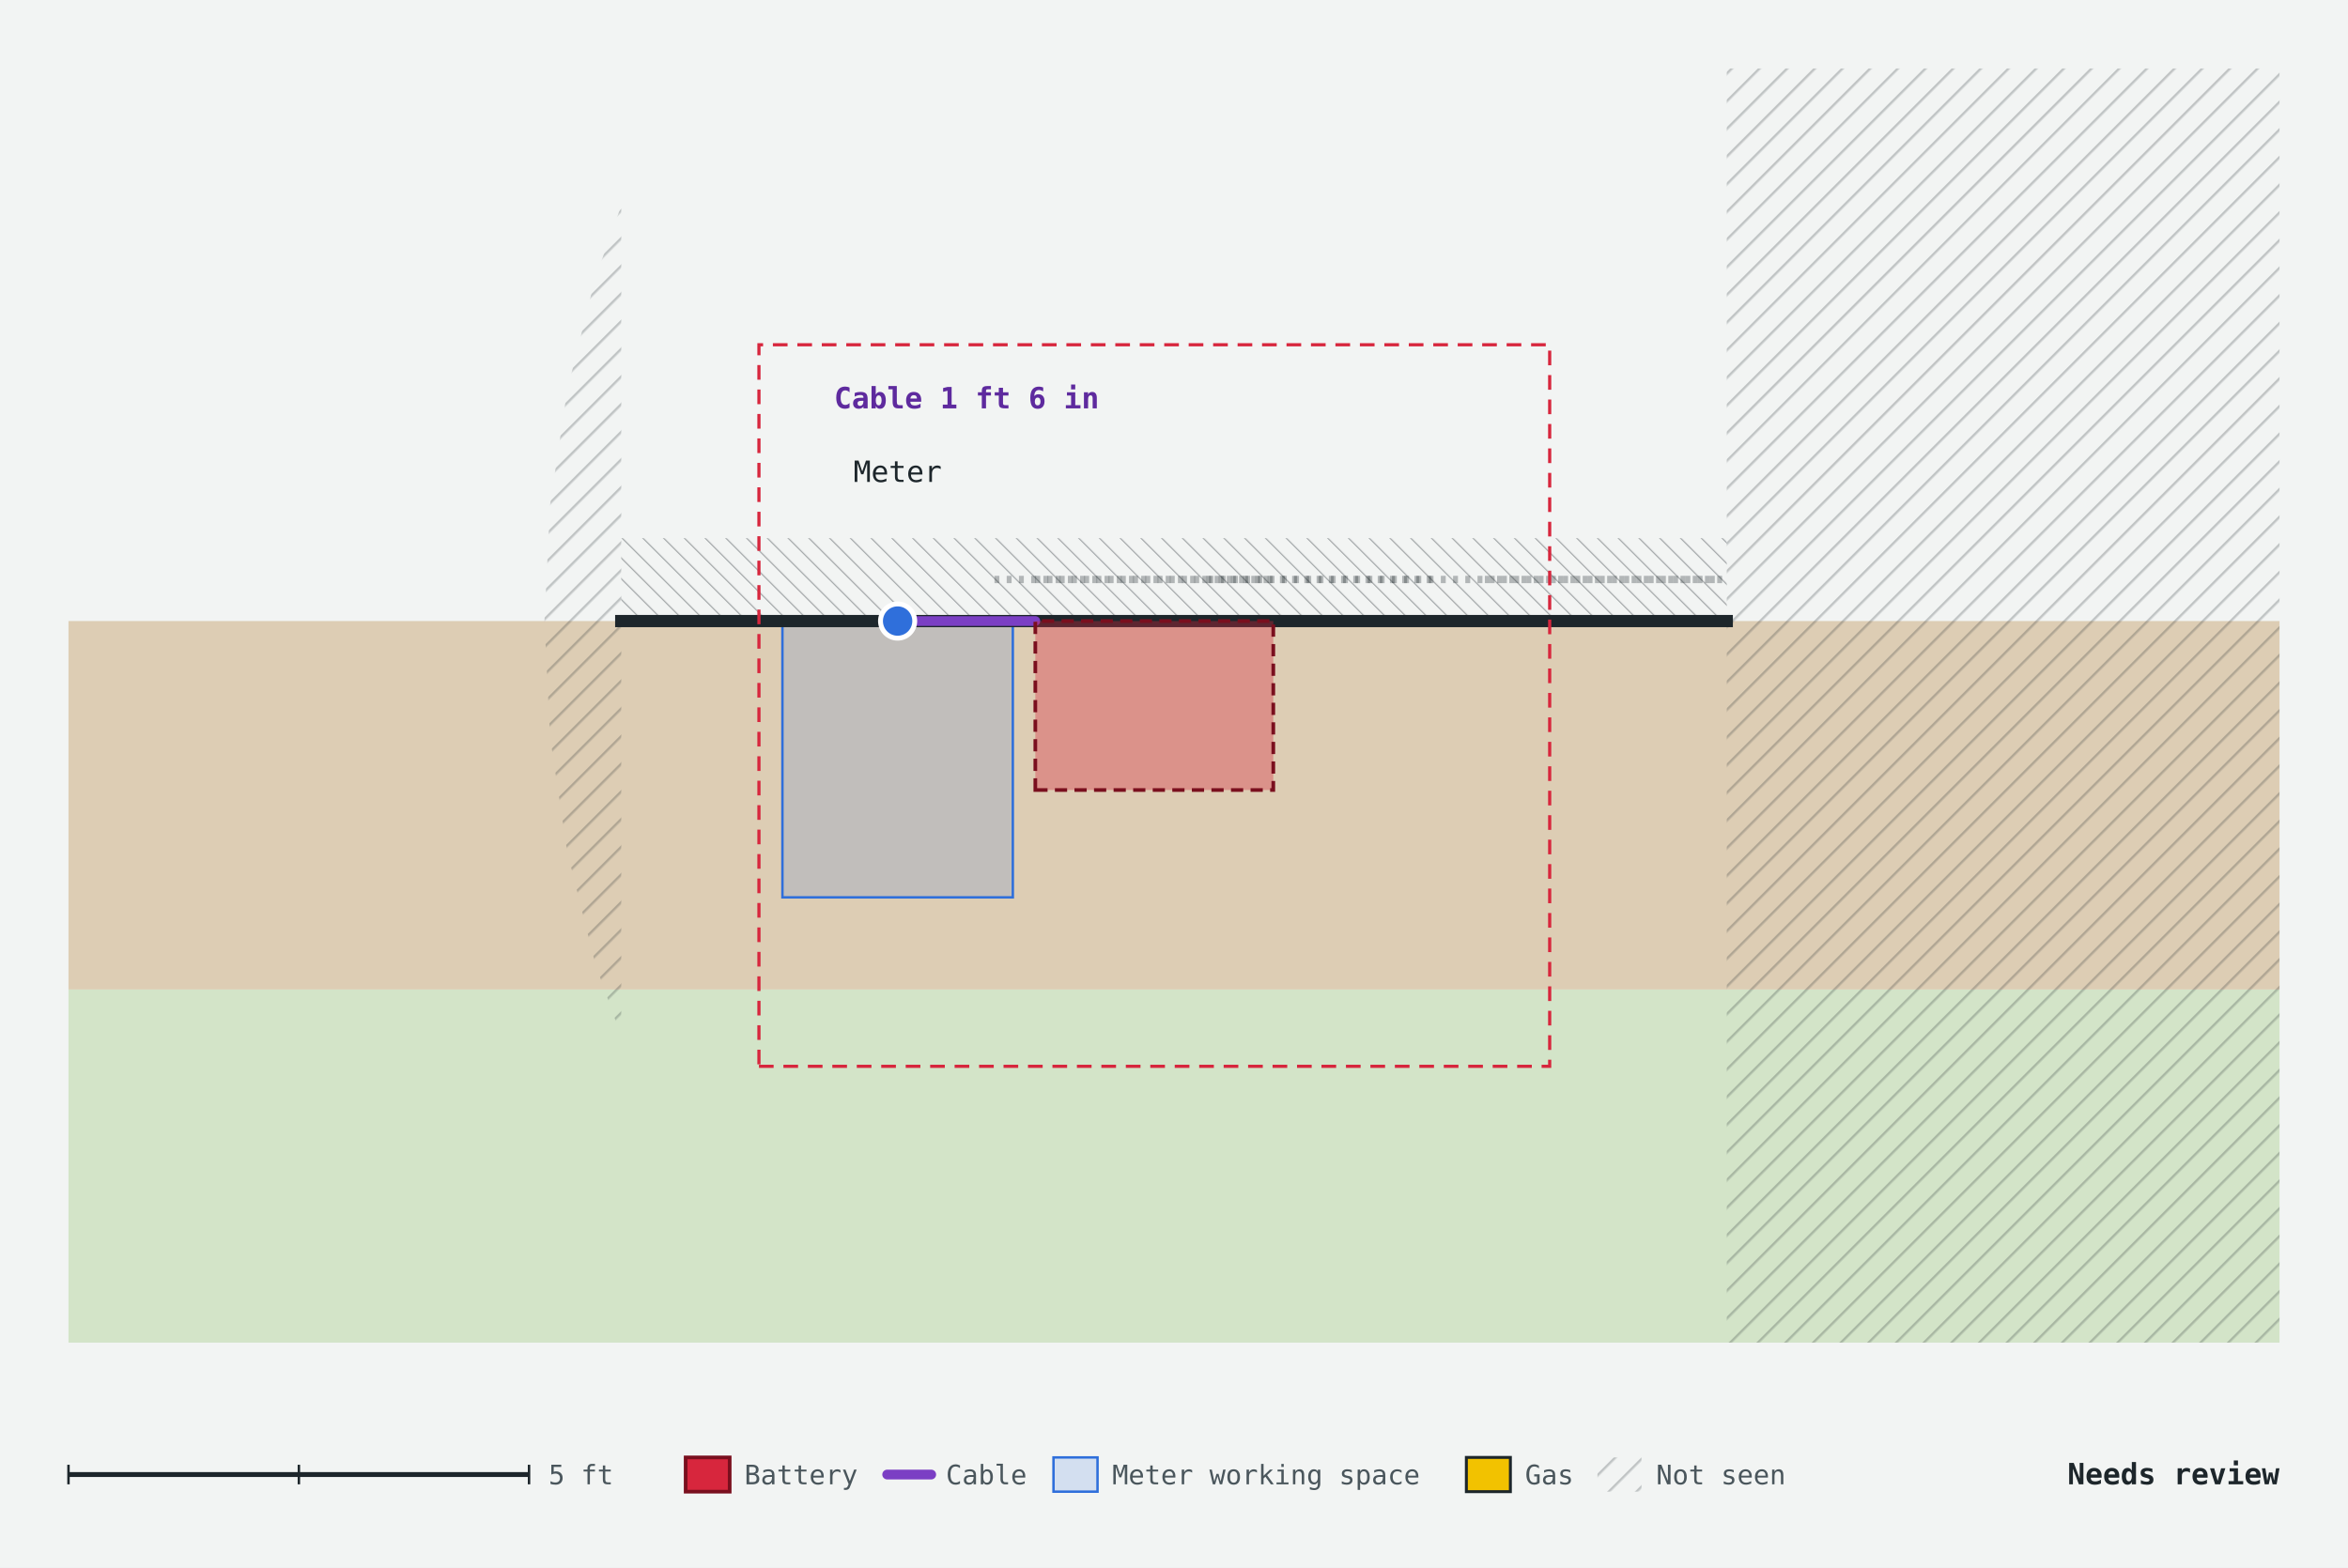
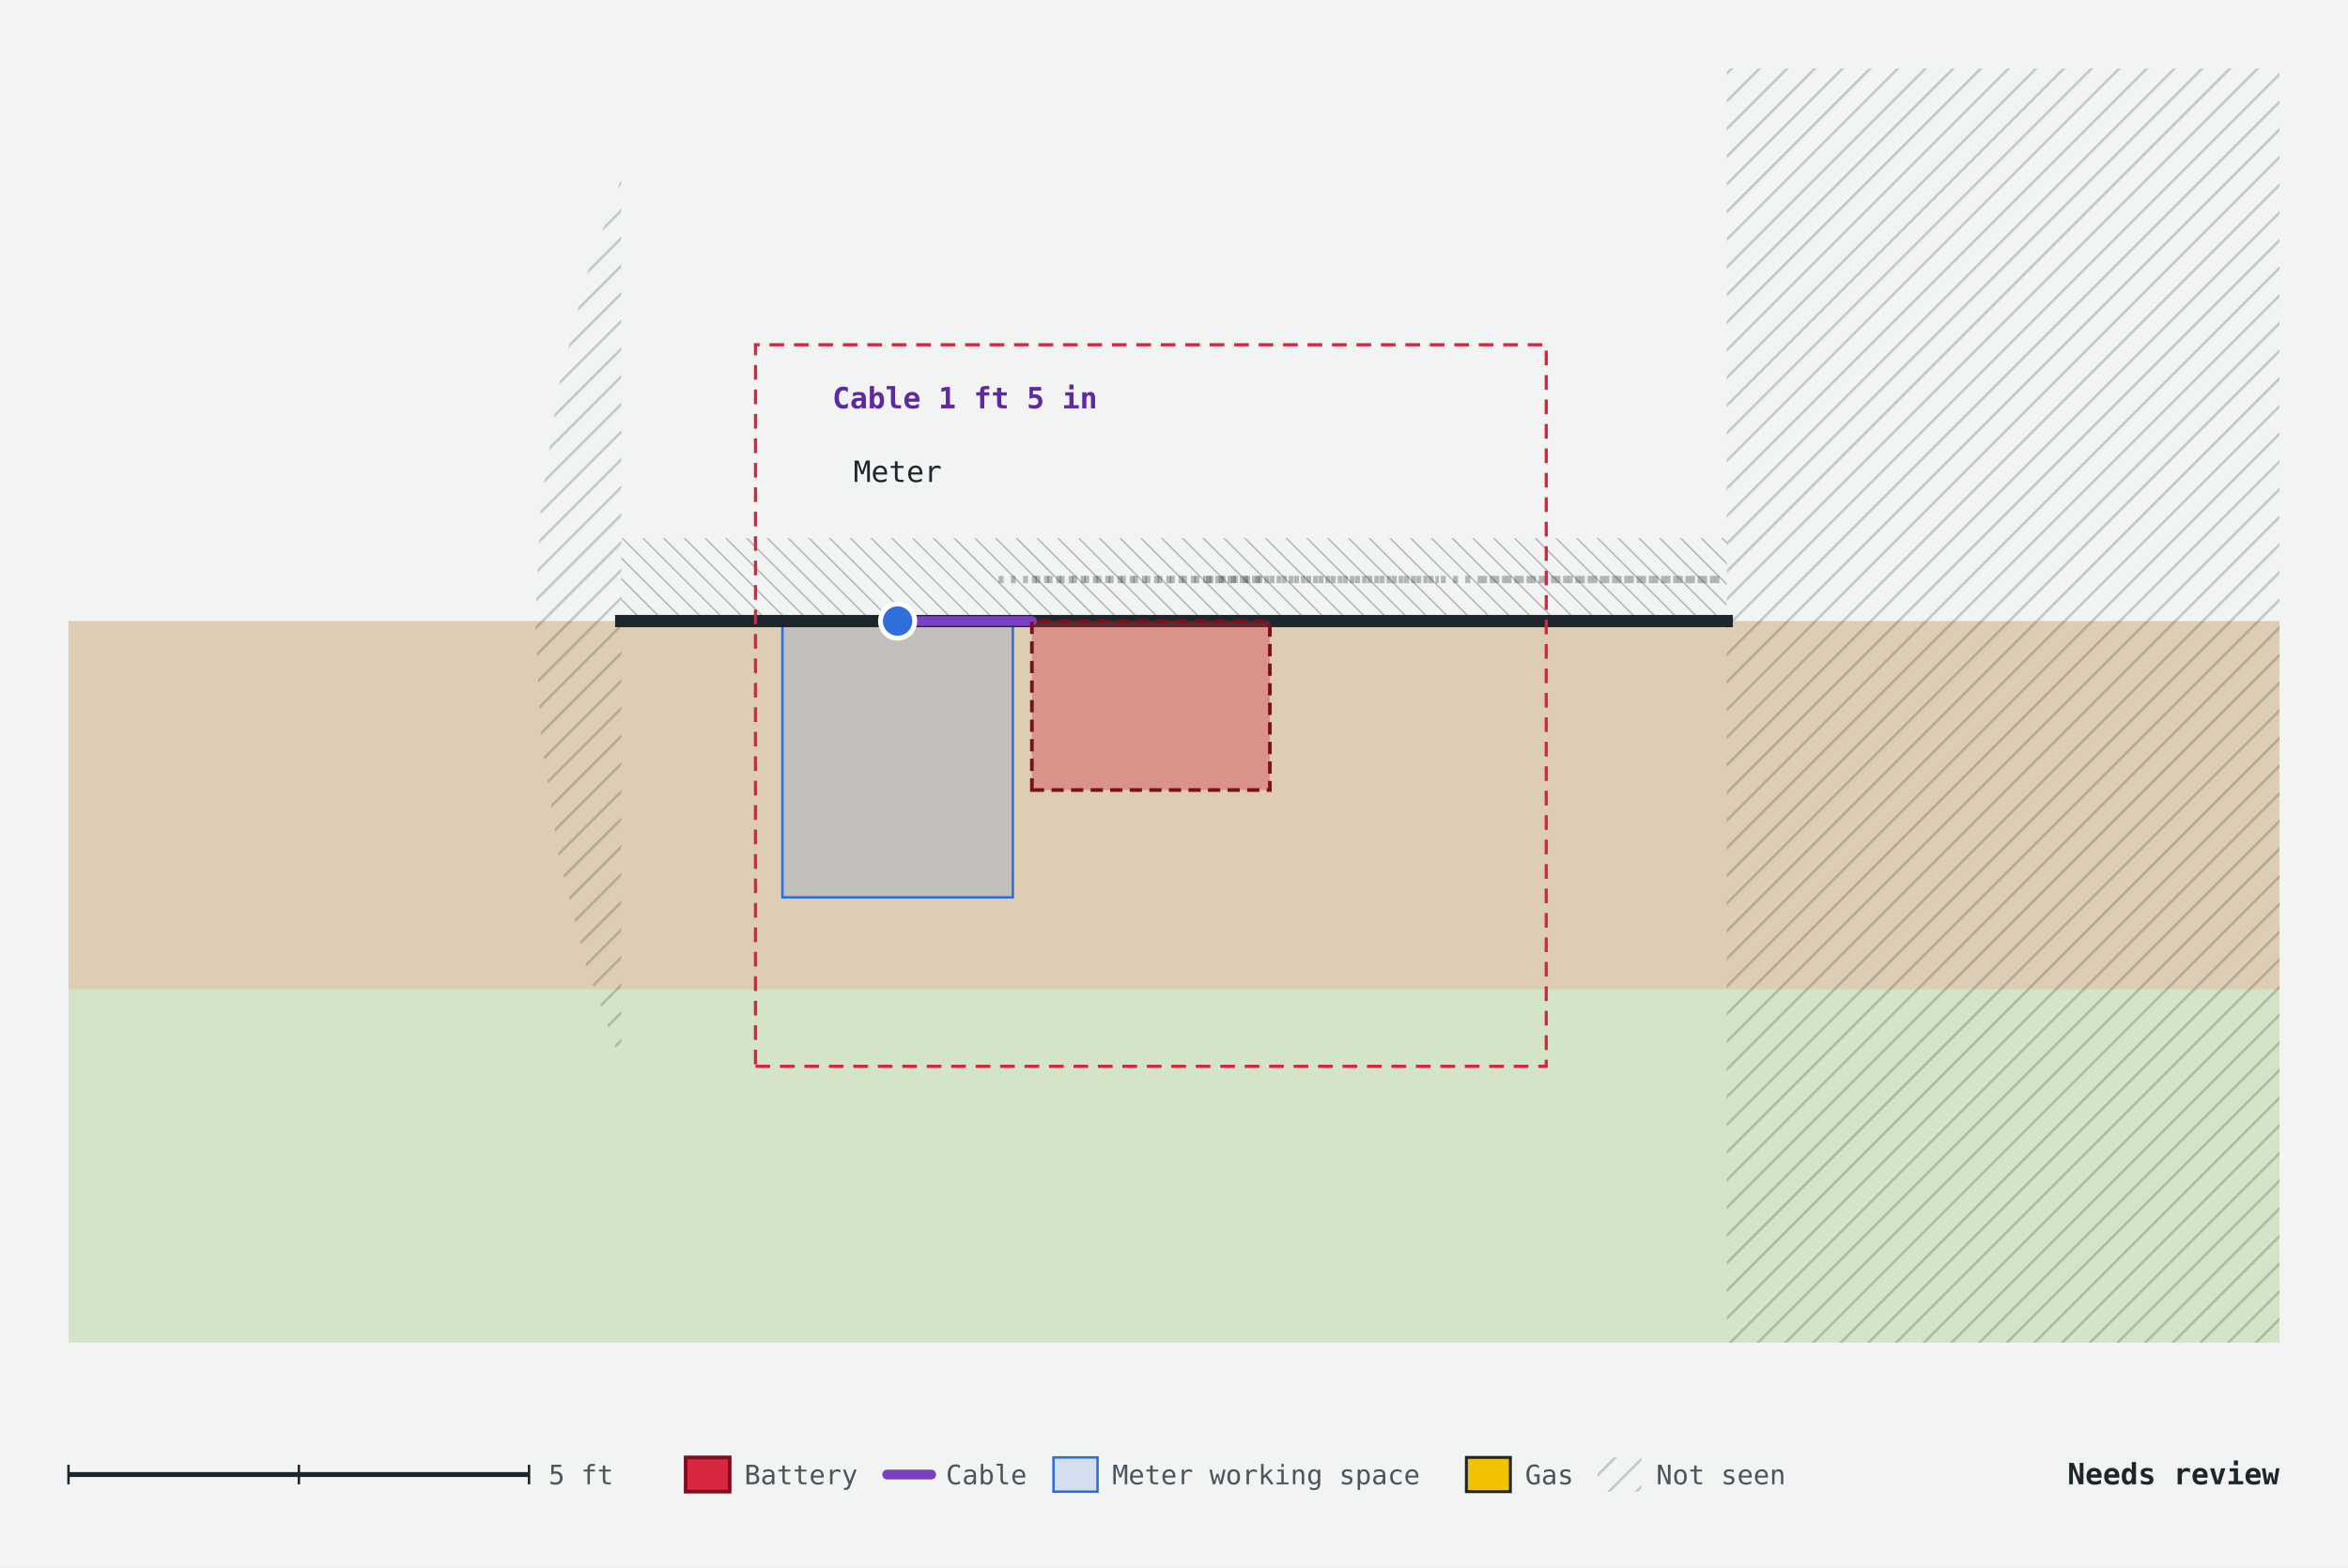
<svg xmlns="http://www.w3.org/2000/svg" viewBox="0 0 960 641" width="960" height="641" role="img" aria-labelledby="t d">
  <style>
.paper{fill:#F2F4F3}
.ink{stroke:#1D262B;fill:none}
.wall{stroke:#1D262B;stroke-width:5;stroke-linecap:square;fill:none}
.poche{fill:url(#poche)}
.gap{stroke:#1D262B;stroke-width:1.5;stroke-dasharray:4 5;fill:none}
.lawn{fill:#D3E4C8}.mulch{fill:#DDCDB4}.gravel{fill:#D8DAD6}.concrete{fill:#DCDEDC}
.deck{fill:#C9B08C}.drive{fill:#AEB4B9}
.fog{fill:url(#fog)}.fog-line{stroke:#1D262B;stroke-opacity:.22;stroke-width:2}
.poche-line{stroke:#1D262B;stroke-opacity:.35;stroke-width:1}
.opening{stroke:#F2F4F3;stroke-width:5;fill:none}
.opening-mark{stroke:#1D262B;stroke-width:1.2;fill:none}
.object{fill:#FFFFFF;stroke:#1D262B;stroke-width:1.2}
.gas{fill:#F2C200;stroke:#1D262B;stroke-width:1.2}
.gas-ring{fill:none;stroke:#B89200;stroke-width:1.2;stroke-dasharray:3 4}
.pool{fill:#BFE0E8;stroke:#1D262B;stroke-width:1}
.meter-area{fill:#2F6FDB;fill-opacity:.16;stroke:#2F6FDB;stroke-width:1}
.meter{fill:#2F6FDB;stroke:#FFFFFF;stroke-width:2}
.sweep-pass{stroke:#1D262B;stroke-width:3;stroke-opacity:.55}
.sweep-unsure{stroke:#1D262B;stroke-width:3;stroke-opacity:.3;stroke-dasharray:2 3}
.cable{stroke:#7B3FC4;stroke-width:4;stroke-linecap:round;stroke-linejoin:round;fill:none}
.battery{fill:#D7263D;stroke:#7A0F1E;stroke-width:1.5}
.battery.unsure{fill:#D7263D;fill-opacity:.35;stroke-dasharray:5 3}
.battery-ring{fill:none;stroke:#D7263D;stroke-width:1.3;stroke-dasharray:6 4}
.dim{stroke:#1D262B;stroke-width:1}
text{font-family:ui-monospace,"SF Mono",Menlo,Consolas,monospace;fill:#1D262B}
.label{font-size:12px}.small{font-size:11px;fill:#4A565C}
.dim-text{font-size:12px;font-weight:600;paint-order:stroke;stroke:#F2F4F3;stroke-width:4px}
.cable-text{font-size:12px;font-weight:600;fill:#5E2A9E;paint-order:stroke;stroke:#F2F4F3;stroke-width:4px}
@media (prefers-color-scheme:dark){
.paper{fill:#141A1D}.wall,.ink,.gap,.opening-mark,.dim{stroke:#E4E9EB}
.opening{stroke:#141A1D}text{fill:#E4E9EB}.small{fill:#A9B4B9}
.dim-text,.cable-text{stroke:#141A1D}.cable-text{fill:#C9A8F2}
.lawn{fill:#2C3B28}.mulch{fill:#3A3226}.gravel,.concrete{fill:#30363A}.deck{fill:#4A3C29}
.drive{fill:#40474C}.object{fill:#20282C;stroke:#E4E9EB}.pool{fill:#1F3D45}
.sweep-pass,.sweep-unsure{stroke:#E4E9EB}.fog-line,.poche-line{stroke:#E4E9EB}}
</style>
  <defs>
    <pattern id="fog" width="8" height="8" patternUnits="userSpaceOnUse" patternTransform="rotate(45)">
      <line class="fog-line" x1="0" y1="0" x2="0" y2="8" />
    </pattern>
    <pattern id="poche" width="6" height="6" patternUnits="userSpaceOnUse" patternTransform="rotate(-45)">
      <line class="poche-line" x1="0" y1="0" x2="0" y2="6" />
    </pattern>
  </defs>
  <rect class="paper" width="960" height="641" />
  <path class="mulch" d="M28.0,254.0 L28.0,404.7 L932.0,404.7 L932.0,254.0 L28.0,254.0 Z" />
  <path class="lawn" d="M28.0,404.7 L28.0,549.1 L932.0,549.1 L932.0,404.7 L28.0,404.7 Z" />
-   <path class="fog" d="M224.9,206.6 L222.6,254.0 L224.9,301.4 L231.9,348.3 L243.4,394.3 L254.0,423.9 L254.0,254.0 L254.0,254.0 L254.0,254.0 L254.0,254.0 L254.0,254.0 L254.0,254.0 L254.0,254.0 L254.0,254.0 L254.0,254.0 L254.0,254.0 L254.0,254.0 L254.0,254.0 L254.0,254.0 L254.0,254.0 L254.0,254.0 L254.0,254.0 L254.0,254.0 L254.0,84.1 L243.4,113.7 L231.9,159.7 L224.9,206.6 Z M706.0,254.0 L706.0,254.0 L706.0,254.0 L706.0,254.0 L706.0,254.0 L706.0,254.0 L706.0,254.0 L706.0,254.0 L706.0,254.0 L706.0,254.0 L706.0,254.0 L706.0,254.0 L706.0,254.0 L706.0,254.0 L706.0,254.0 L706.0,254.0 L706.0,254.0 L706.0,549.1 L932.0,549.1 L932.0,28.0 L706.0,28.0 L706.0,254.0 Z" />
+   <path class="fog" d="M221.2,206.3 L218.8,254.0 L221.2,301.7 L228.2,349.0 L239.8,395.4 L254.0,435.0 L254.0,254.0 L254.0,254.0 L254.0,254.0 L254.0,254.0 L254.0,254.0 L254.0,254.0 L254.0,254.0 L254.0,254.0 L254.0,254.0 L254.0,254.0 L254.0,254.0 L254.0,254.0 L254.0,254.0 L254.0,254.0 L254.0,254.0 L254.0,254.0 L254.0,254.0 L254.0,73.0 L239.8,112.6 L228.2,159.0 L221.2,206.3 Z M706.0,254.0 L706.0,254.0 L706.0,254.0 L706.0,254.0 L706.0,254.0 L706.0,254.0 L706.0,254.0 L706.0,254.0 L706.0,254.0 L706.0,254.0 L706.0,254.0 L706.0,254.0 L706.0,254.0 L706.0,254.0 L706.0,254.0 L706.0,254.0 L706.0,254.0 L706.0,549.1 L932.0,549.1 L932.0,28.0 L706.0,28.0 L706.0,254.0 Z" />
  <path class="meter-area" d="M319.9,367.0 L414.1,367.0 L414.1,254.0 L319.9,254.0 L319.9,367.0 Z" />
  <path class="poche" d="M254.0,254.0 L706.0,254.0 L706.0,220.1 L254.0,220.1 L254.0,254.0 Z" />
-   <path class="sweep-unsure" d="M406.6,237.0 L518.9,237.0" />
-   <path class="sweep-unsure" d="M423.3,237.0 L588.3,237.0" />
-   <path class="sweep-unsure" d="M494.1,237.0 L701.4,237.0" />
-   <path class="sweep-unsure" d="M607.1,237.0 L706.0,237.0 L706.0,237.0" />
+   <path class="sweep-unsure" d="M408.3,237.0 L516.1,237.0" />
+   <path class="sweep-unsure" d="M421.9,237.0 L588.3,237.0" />
+   <path class="sweep-unsure" d="M494.1,237.0 L702.2,237.0" />
+   <path class="sweep-unsure" d="M606.0,237.0 L706.0,237.0 L706.0,237.0" />
  <path class="wall" d="M254.0,254.0 L706.0,254.0" />
-   <path class="cable" d="M367.0,254.0 L423.3,254.0" />
-   <text class="cable-text" x="395.2" y="163.6" text-anchor="middle" dominant-baseline="middle">Cable 1 ft 6 in</text>
-   <path class="battery-ring" d="M310.3,436.1 L633.6,436.1 L633.6,141.0 L310.3,141.0 L310.3,436.1 Z" />
-   <path class="battery unsure" d="M423.3,323.1 L520.6,323.1 L520.6,254.0 L423.3,254.0 L423.3,323.1 Z" />
+   <path class="cable" d="M367.0,254.0 L421.9,254.0" />
+   <text class="cable-text" x="394.5" y="163.6" text-anchor="middle" dominant-baseline="middle">Cable 1 ft 5 in</text>
+   <path class="battery-ring" d="M308.9,436.1 L632.2,436.1 L632.2,141.0 L308.9,141.0 L308.9,436.1 Z" />
+   <path class="battery unsure" d="M421.9,323.1 L519.2,323.1 L519.2,254.0 L421.9,254.0 L421.9,323.1 Z" />
  <circle class="meter" cx="367.0" cy="254.0" r="7" />
  <text class="label" x="367.0" y="193.7" text-anchor="middle" dominant-baseline="middle">Meter</text>
  <line class="ink" x1="28" y1="603.056" x2="216.3" y2="603.056" stroke-width="2" />
  <line class="ink" x1="28.0" y1="599.056" x2="28.0" y2="607.056" />
  <line class="ink" x1="122.2" y1="599.056" x2="122.2" y2="607.056" />
  <line class="ink" x1="216.3" y1="599.056" x2="216.3" y2="607.056" />
  <text class="small" x="224.3" y="607.056">5 ft</text>
  <rect class="battery" x="280.333" y="596.056" width="18" height="14" />
  <text class="small" x="304.333" y="607.056">Battery</text>
  <line class="cable" x1="362.733" y1="603.056" x2="380.733" y2="603.056" />
  <text class="small" x="386.733" y="607.056">Cable</text>
  <rect class="meter-area" x="430.733" y="596.056" width="18" height="14" />
  <text class="small" x="454.733" y="607.056">Meter working space</text>
  <rect class="gas" x="599.533" y="596.056" width="18" height="14" />
  <text class="small" x="623.533" y="607.056">Gas</text>
  <rect class="fog" x="653.133" y="596.056" width="18" height="14" />
  <text class="small" x="677.133" y="607.056">Not seen</text>
  <text class="label" x="932" y="607.056" text-anchor="end" font-weight="600">Needs review</text>
</svg>
